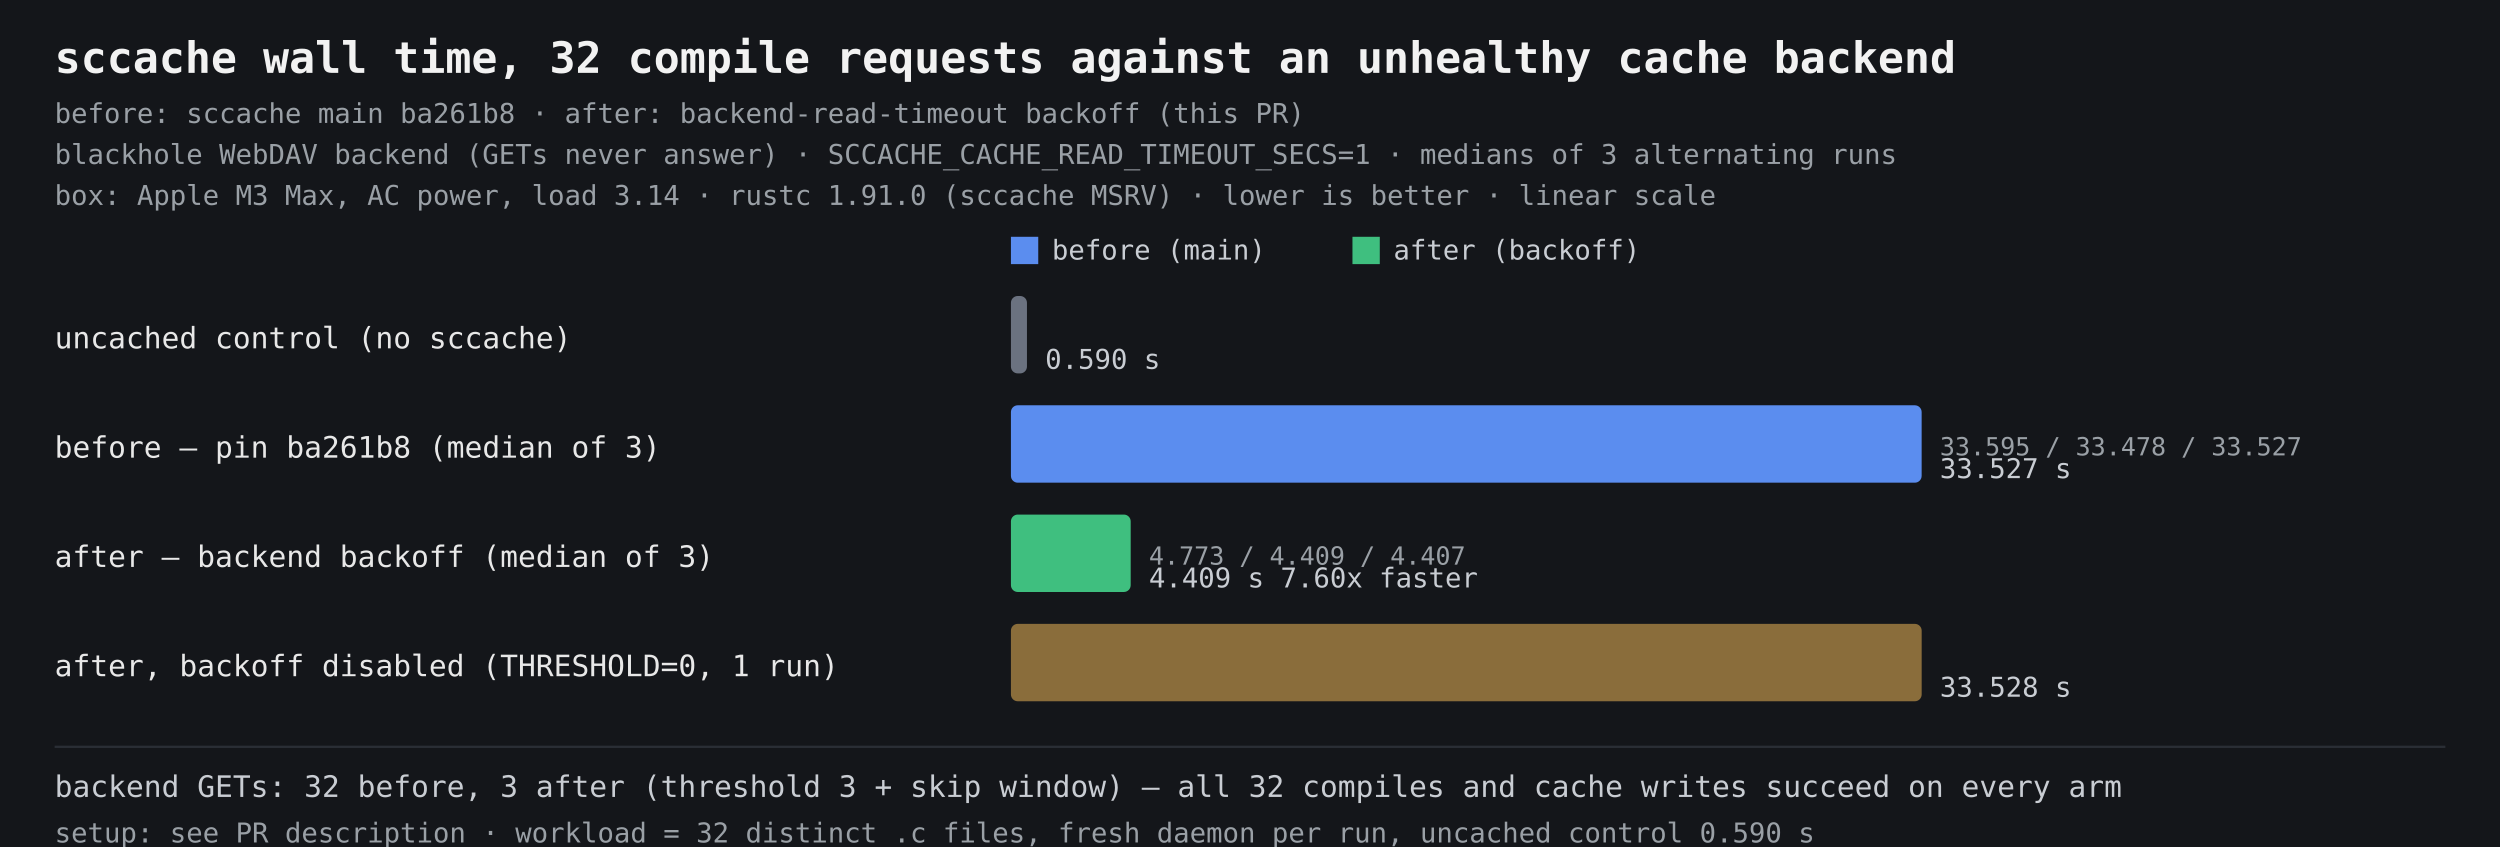
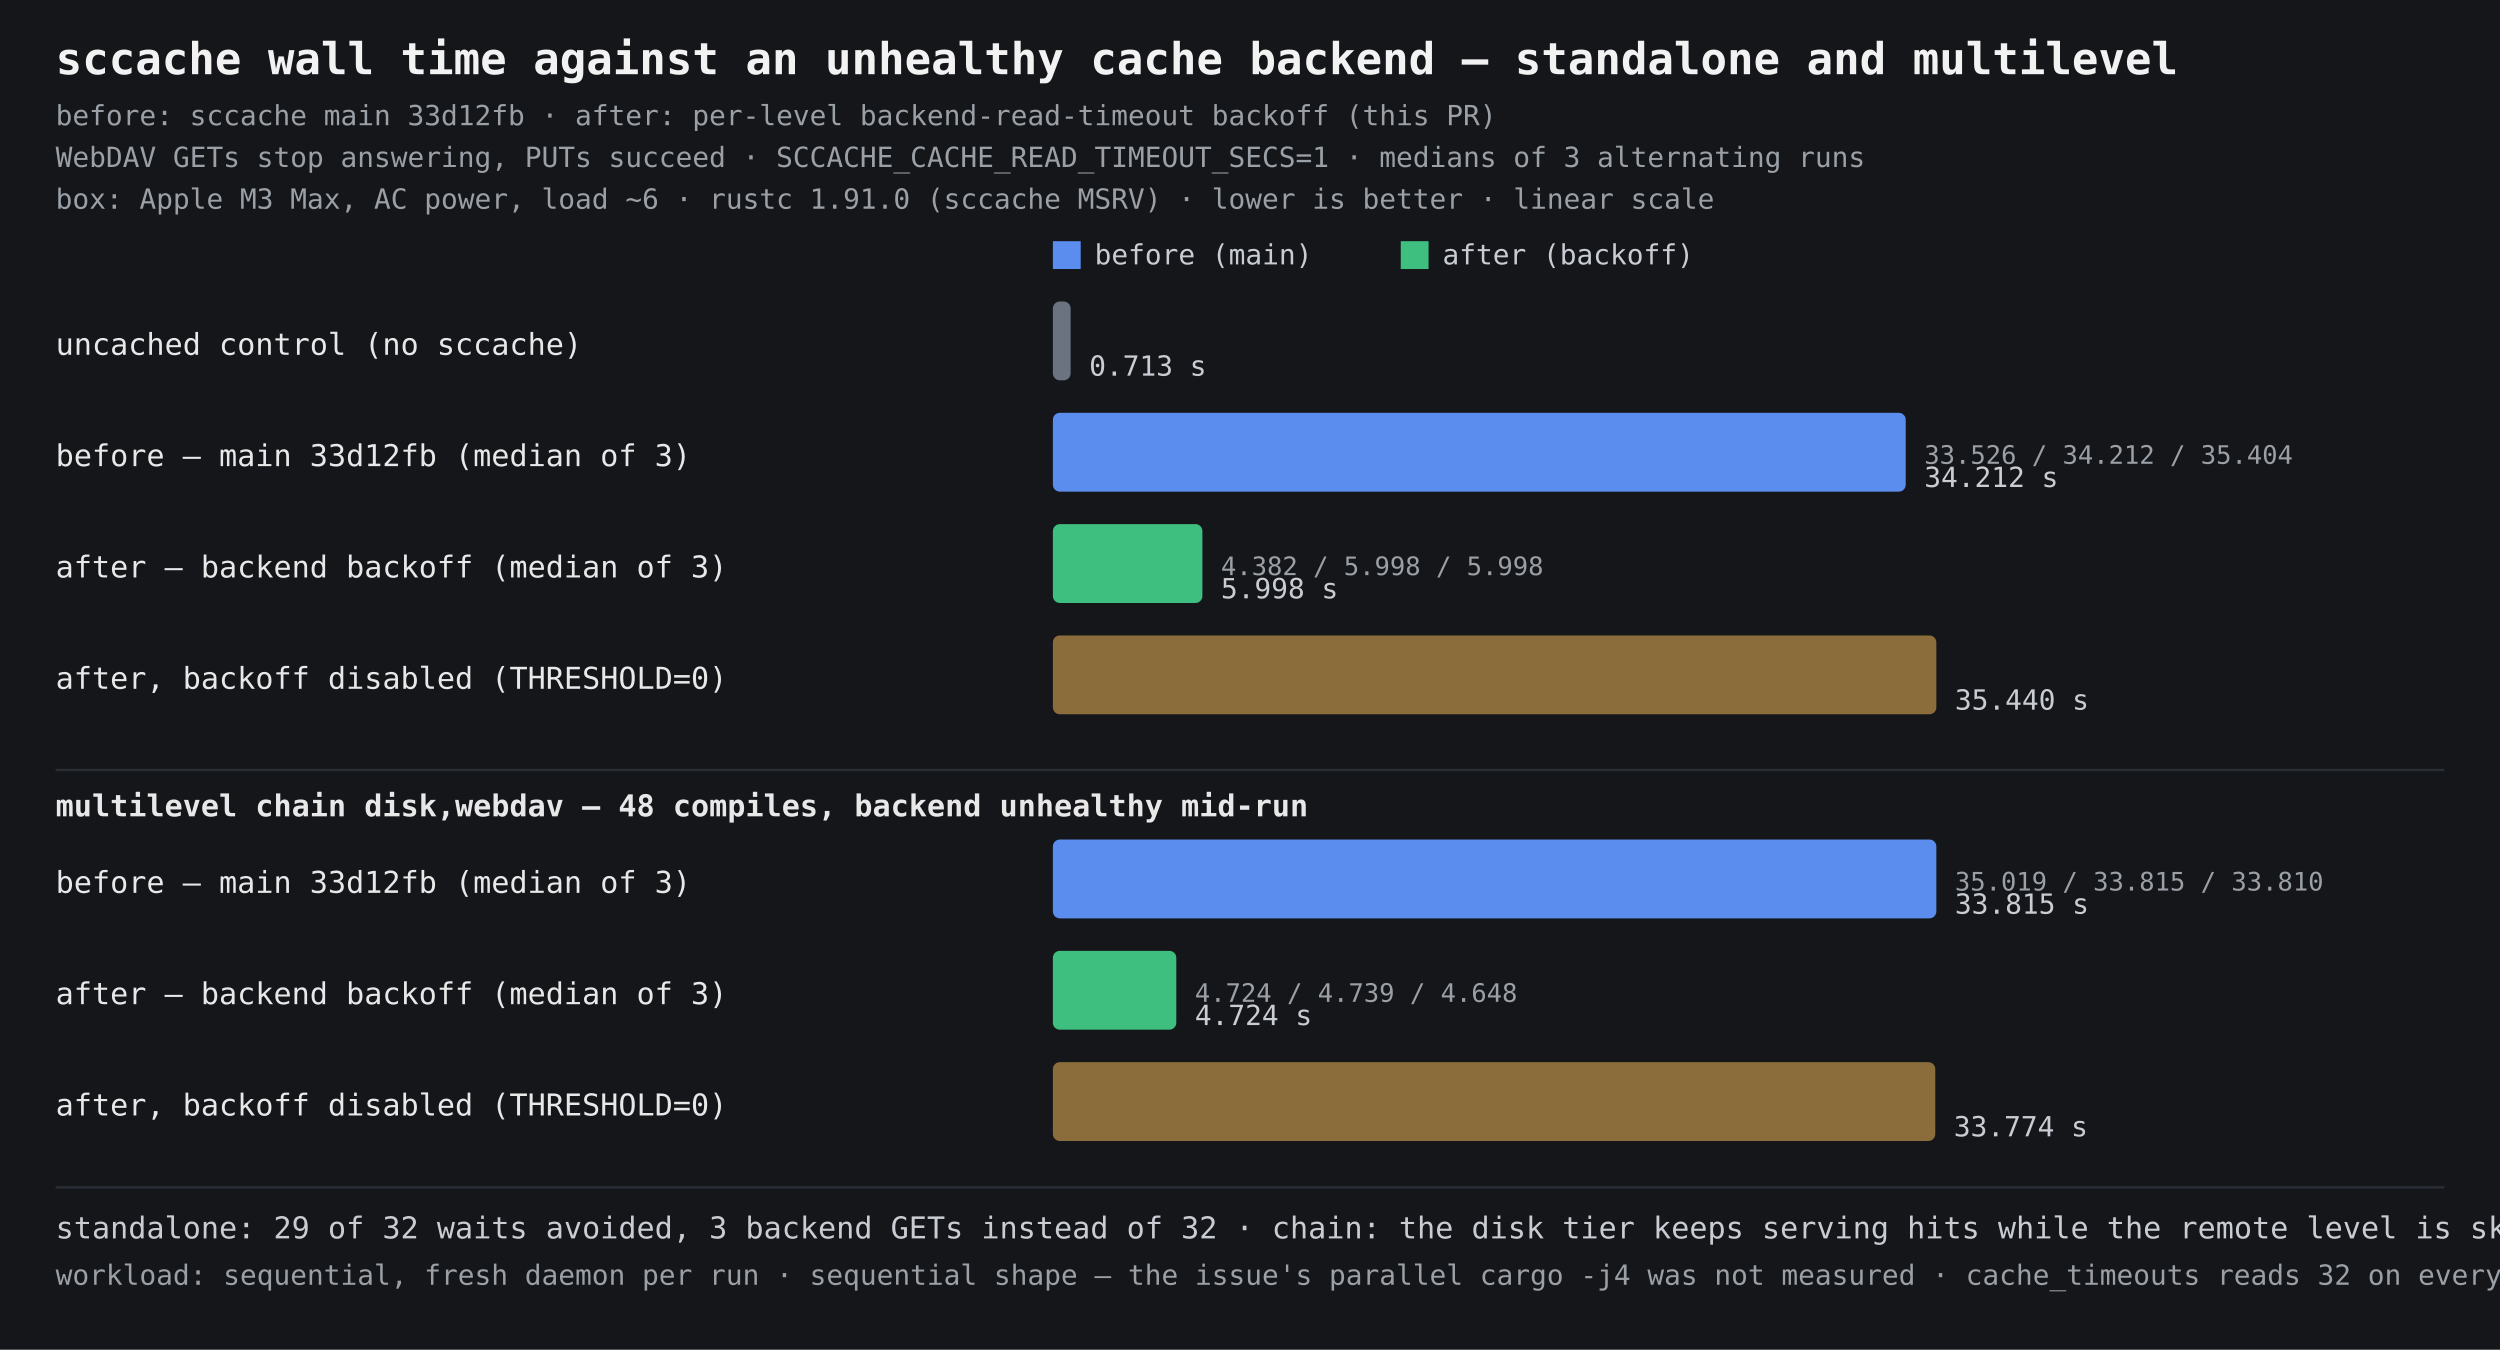
- <svg xmlns="http://www.w3.org/2000/svg" width="1098" height="372" viewBox="0 0 1098 372" font-family="ui-monospace,Menlo,monospace">
-   <rect width="1098" height="372" fill="#14161a" />
-   <text x="24" y="32" fill="#f2f2f2" font-size="19" font-weight="bold">sccache wall time, 32 compile requests against an unhealthy cache backend</text>
-   <text x="24" y="54" fill="#9aa0a6" font-size="12">before: sccache main ba261b8 · after: backend-read-timeout backoff (this PR)</text>
-   <text x="24" y="72" fill="#9aa0a6" font-size="12">blackhole WebDAV backend (GETs never answer) · SCCACHE_CACHE_READ_TIMEOUT_SECS=1 · medians of 3 alternating runs</text>
-   <text x="24" y="90" fill="#9aa0a6" font-size="12">box: Apple M3 Max, AC power, load 3.14 · rustc 1.91.0 (sccache MSRV) · lower is better · linear scale</text>
-   <rect x="444" y="104" width="12" height="12" fill="#5b8def" />
-   <text x="462" y="114" fill="#c9cdd3" font-size="12">before (main)</text>
-   <rect x="594" y="104" width="12" height="12" fill="#3fbf7f" />
-   <text x="612" y="114" fill="#c9cdd3" font-size="12">after (backoff)</text>
+ <svg xmlns="http://www.w3.org/2000/svg" width="1078" height="582" viewBox="0 0 1078 582" font-family="ui-monospace,Menlo,monospace">
+   <rect width="1078" height="582" fill="#14161a" />
+   <text x="24" y="32" fill="#f2f2f2" font-size="19" font-weight="bold">sccache wall time against an unhealthy cache backend — standalone and multilevel</text>
+   <text x="24" y="54" fill="#9aa0a6" font-size="12">before: sccache main 33d12fb · after: per-level backend-read-timeout backoff (this PR)</text>
+   <text x="24" y="72" fill="#9aa0a6" font-size="12">WebDAV GETs stop answering, PUTs succeed · SCCACHE_CACHE_READ_TIMEOUT_SECS=1 · medians of 3 alternating runs</text>
+   <text x="24" y="90" fill="#9aa0a6" font-size="12">box: Apple M3 Max, AC power, load ~6 · rustc 1.91.0 (sccache MSRV) · lower is better · linear scale</text>
+   <rect x="454" y="104" width="12" height="12" fill="#5b8def" />
+   <text x="472" y="114" fill="#c9cdd3" font-size="12">before (main)</text>
+   <rect x="604" y="104" width="12" height="12" fill="#3fbf7f" />
+   <text x="622" y="114" fill="#c9cdd3" font-size="12">after (backoff)</text>
  <text x="24" y="153" fill="#e8e8e8" font-size="13">uncached control (no sccache)</text>
-   <rect x="444" y="130" width="7.039" height="34" fill="#6b7280" rx="3" />
-   <text x="459.039" y="162" fill="#c9cdd3" font-size="12">0.590 s</text>
-   <text x="24" y="201" fill="#e8e8e8" font-size="13">before — pin ba261b8 (median of 3)</text>
-   <rect x="444" y="178" width="399.988" height="34" fill="#5b8def" rx="3" />
-   <text x="851.988" y="200" fill="#9aa0a6" font-size="11">33.595 / 33.478 / 33.527</text>
-   <text x="851.988" y="210" fill="#c9cdd3" font-size="12">33.527 s</text>
+   <rect x="454" y="130" width="7.664" height="34" fill="#6b7280" rx="3" />
+   <text x="469.664" y="162" fill="#c9cdd3" font-size="12">0.713 s</text>
+   <text x="24" y="201" fill="#e8e8e8" font-size="13">before — main 33d12fb (median of 3)</text>
+   <rect x="454" y="178" width="367.752" height="34" fill="#5b8def" rx="3" />
+   <text x="829.752" y="200" fill="#9aa0a6" font-size="11">33.526 / 34.212 / 35.404</text>
+   <text x="829.752" y="210" fill="#c9cdd3" font-size="12">34.212 s</text>
  <text x="24" y="249" fill="#e8e8e8" font-size="13">after — backend backoff (median of 3)</text>
-   <rect x="444" y="226" width="52.601" height="34" fill="#3fbf7f" rx="3" />
-   <text x="504.601" y="248" fill="#9aa0a6" font-size="11">4.773 / 4.409 / 4.407</text>
-   <text x="504.601" y="258" fill="#c9cdd3" font-size="12">4.409 s  7.60x faster</text>
-   <text x="24" y="297" fill="#e8e8e8" font-size="13">after, backoff disabled (THRESHOLD=0, 1 run)</text>
-   <rect x="444" y="274" width="400.0" height="34" fill="#8a6d3b" rx="3" />
-   <text x="852.0" y="306" fill="#c9cdd3" font-size="12">33.528 s</text>
-   <line x1="24" y1="328" x2="1074" y2="328" stroke="#2a2e35" />
-   <text x="24" y="350" fill="#c9cdd3" font-size="13">backend GETs: 32 before, 3 after (threshold 3 + skip window) — all 32 compiles and cache writes succeed on every arm</text>
-   <text x="24" y="370" fill="#9aa0a6" font-size="12">setup: see PR description · workload = 32 distinct .c files, fresh daemon per run, uncached control 0.590 s</text>
+   <rect x="454" y="226" width="64.474" height="34" fill="#3fbf7f" rx="3" />
+   <text x="526.474" y="248" fill="#9aa0a6" font-size="11">4.382 / 5.998 / 5.998</text>
+   <text x="526.474" y="258" fill="#c9cdd3" font-size="12">5.998 s</text>
+   <text x="24" y="297" fill="#e8e8e8" font-size="13">after, backoff disabled (THRESHOLD=0)</text>
+   <rect x="454" y="274" width="380.952" height="34" fill="#8a6d3b" rx="3" />
+   <text x="842.952" y="306" fill="#c9cdd3" font-size="12">35.440 s</text>
+   <line x1="24" y1="332" x2="1054" y2="332" stroke="#2a2e35" />
+   <text x="24" y="352" fill="#e8e8e8" font-size="13" font-weight="bold">multilevel chain disk,webdav — 48 compiles, backend unhealthy mid-run</text>
+   <text x="24" y="385" fill="#e8e8e8" font-size="13">before — main 33d12fb (median of 3)</text>
+   <rect x="454" y="362" width="380.952" height="34" fill="#5b8def" rx="3" />
+   <text x="842.952" y="384" fill="#9aa0a6" font-size="11">35.019 / 33.815 / 33.810</text>
+   <text x="842.952" y="394" fill="#c9cdd3" font-size="12">33.815 s</text>
+   <text x="24" y="433" fill="#e8e8e8" font-size="13">after — backend backoff (median of 3)</text>
+   <rect x="454" y="410" width="53.22" height="34" fill="#3fbf7f" rx="3" />
+   <text x="515.22" y="432" fill="#9aa0a6" font-size="11">4.724 / 4.739 / 4.648</text>
+   <text x="515.22" y="442" fill="#c9cdd3" font-size="12">4.724 s</text>
+   <text x="24" y="481" fill="#e8e8e8" font-size="13">after, backoff disabled (THRESHOLD=0)</text>
+   <rect x="454" y="458" width="380.49" height="34" fill="#8a6d3b" rx="3" />
+   <text x="842.49" y="490" fill="#c9cdd3" font-size="12">33.774 s</text>
+   <line x1="24" y1="512" x2="1054" y2="512" stroke="#2a2e35" />
+   <text x="24" y="534" fill="#c9cdd3" font-size="13">standalone: 29 of 32 waits avoided, 3 backend GETs instead of 32 · chain: the disk tier keeps serving hits while the remote level is skipped — 3 GETs instead of 32 cold lookups</text>
+   <text x="24" y="554" fill="#9aa0a6" font-size="12">workload: sequential, fresh daemon per run · sequential shape — the issue's parallel cargo -j4 was not measured · cache_timeouts reads 32 on every arm</text>
</svg>
